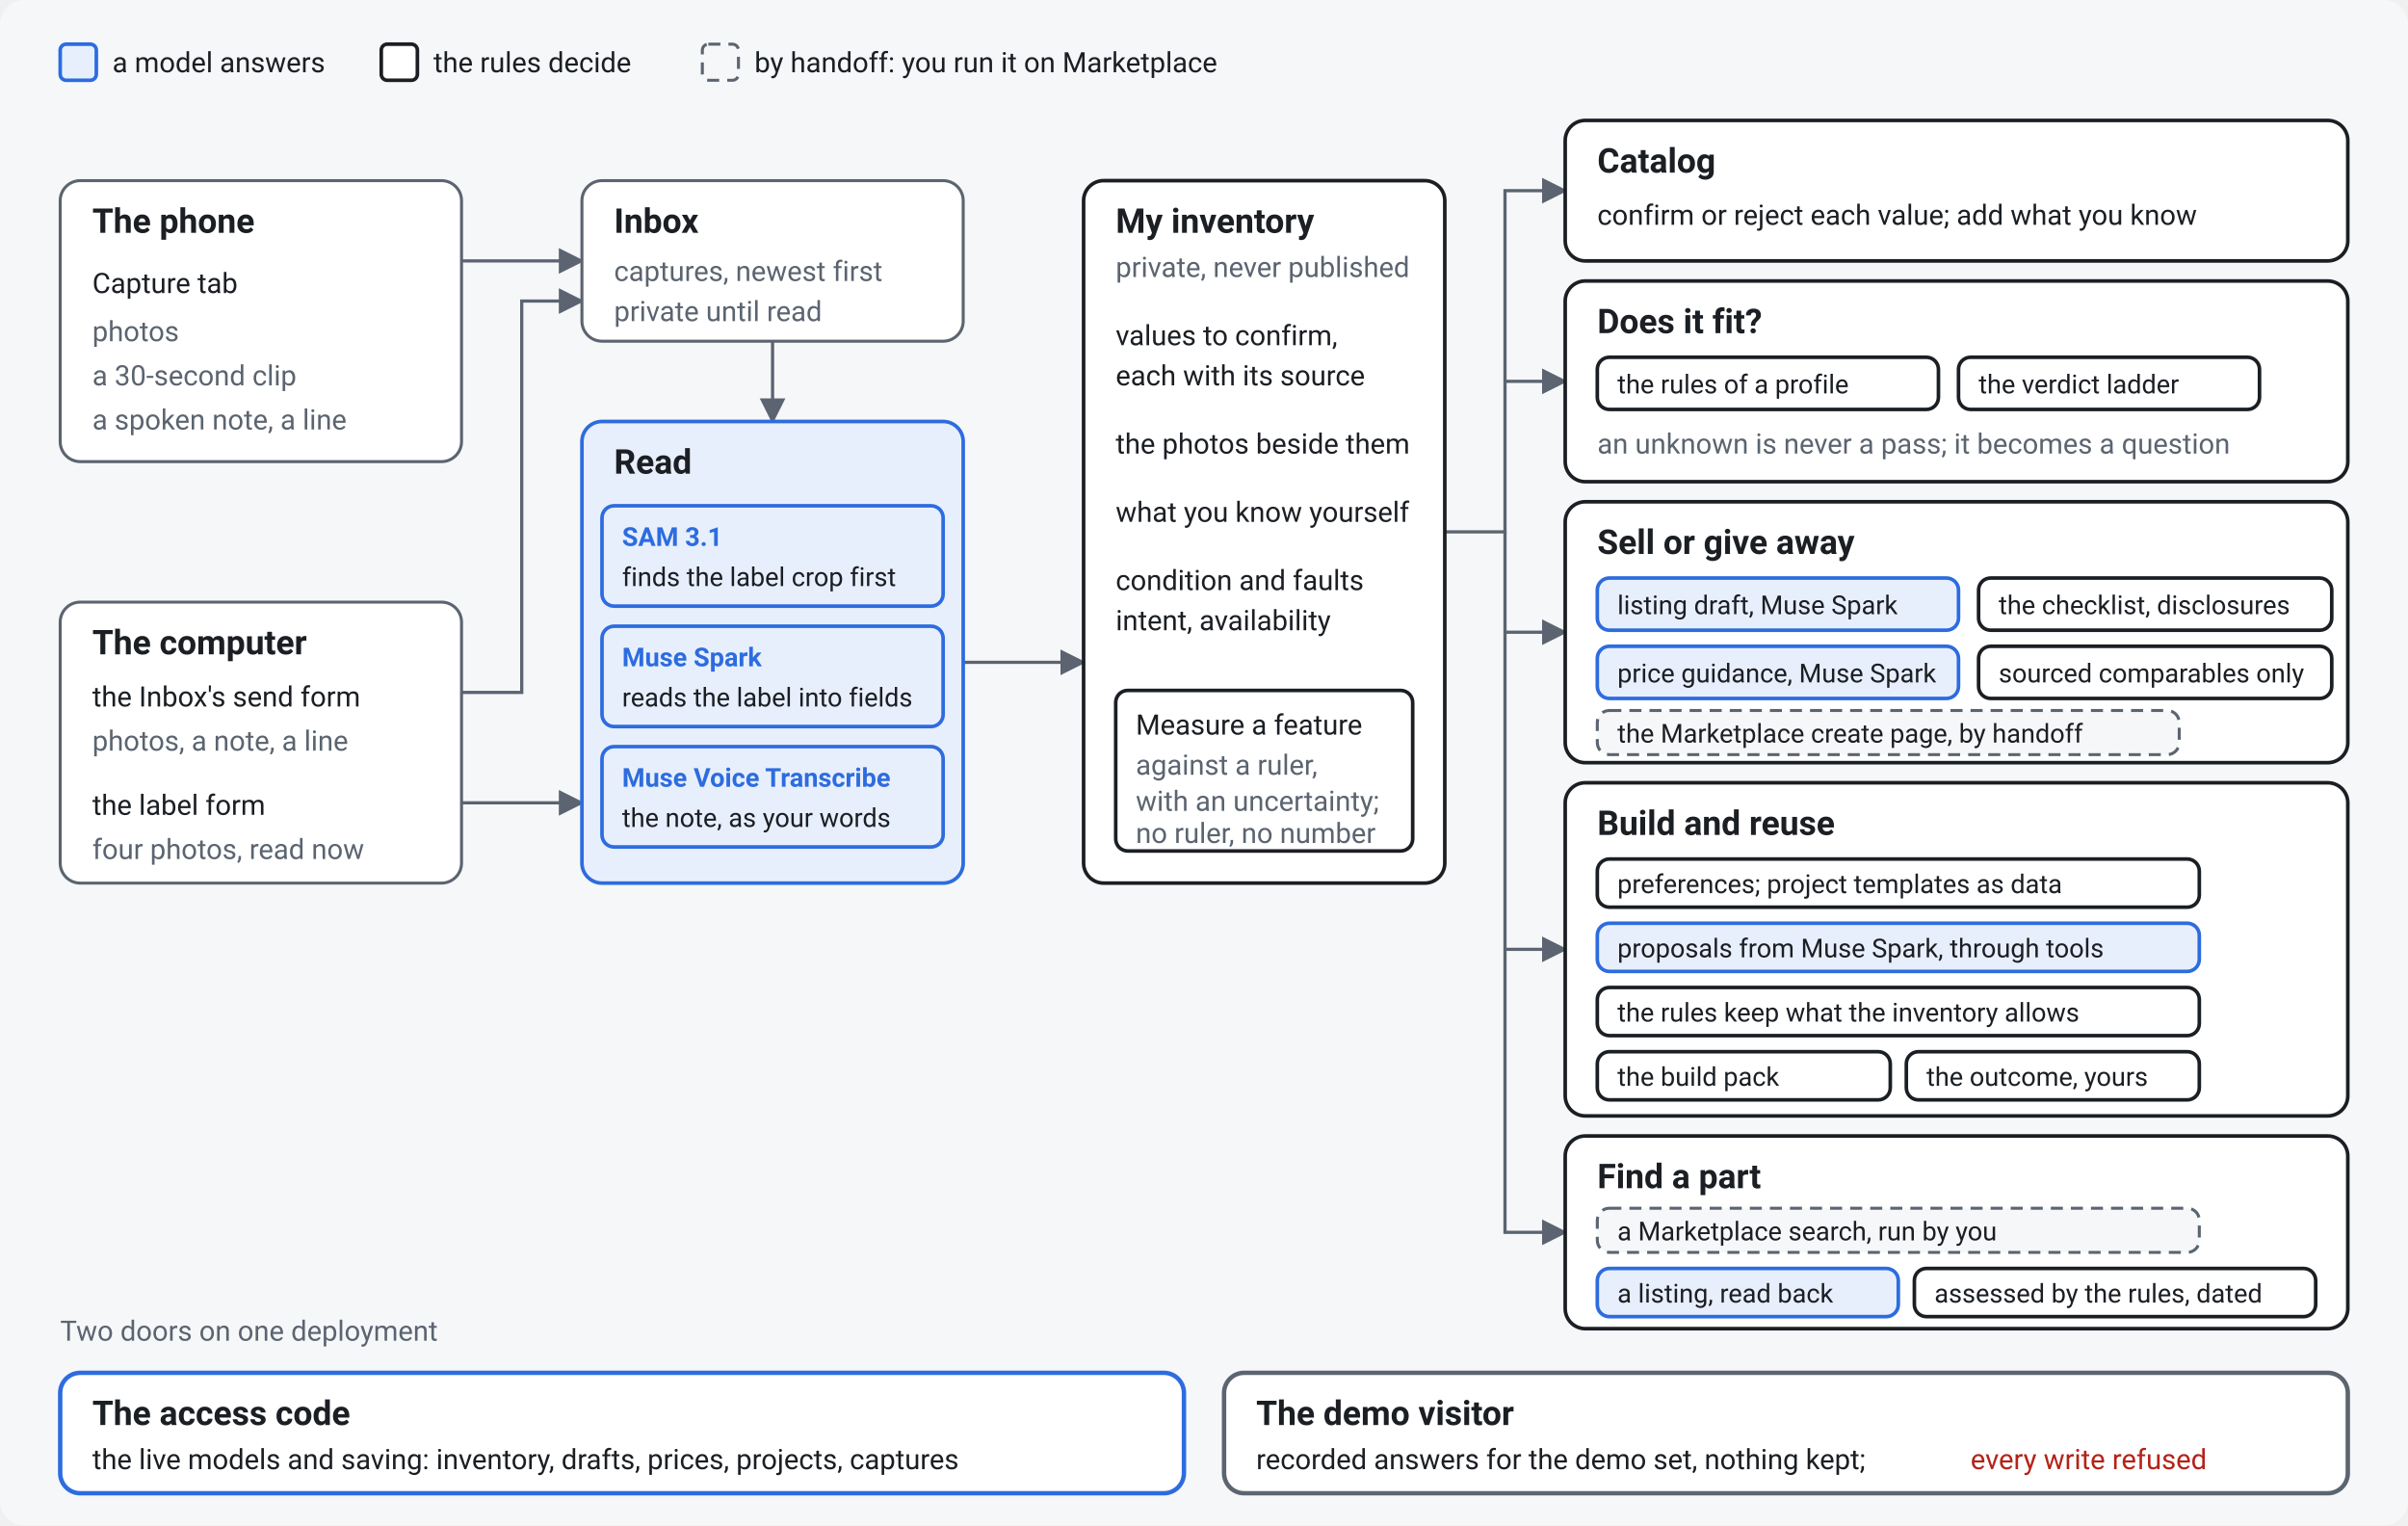
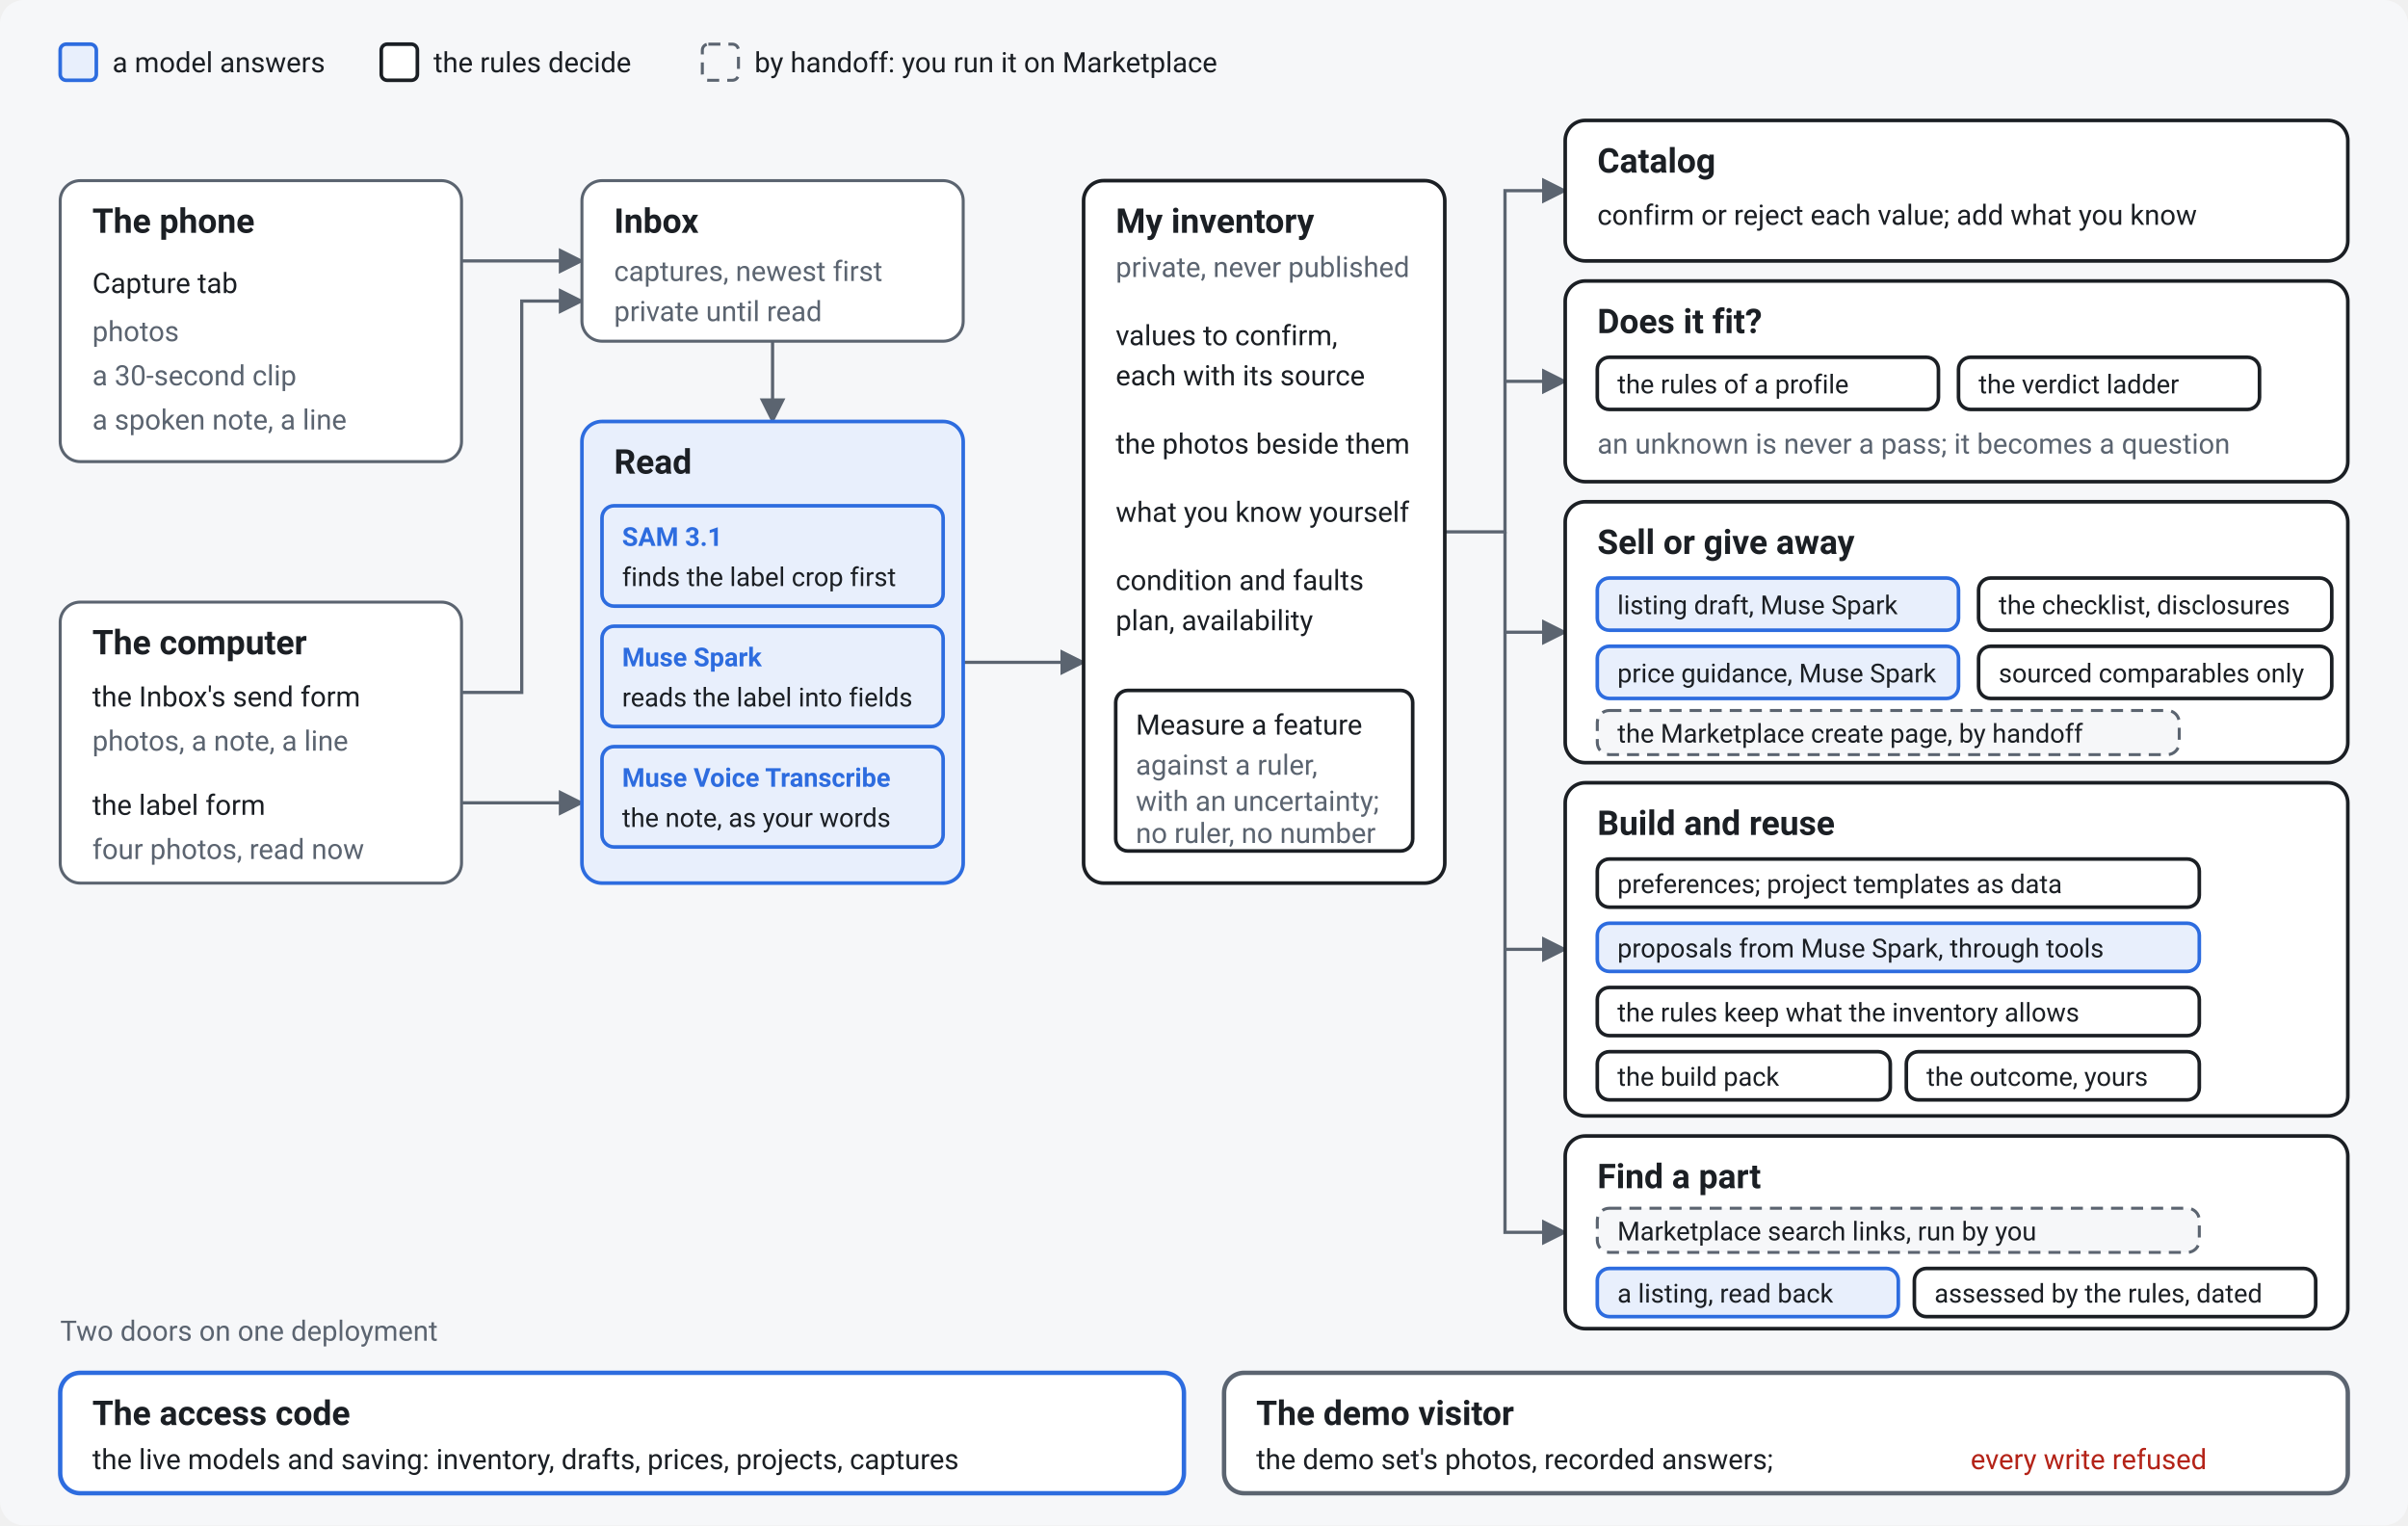
<svg xmlns="http://www.w3.org/2000/svg" viewBox="0 0 1200 760" width="100%" role="img" aria-labelledby="fl-title fl-desc" font-family="system-ui, -apple-system, 'Segoe UI', Roboto, sans-serif">
  <style>
    .fl-bg { fill: #f6f7f9; }
    .fl-box { fill: #ffffff; stroke: #5b6470; stroke-width: 1.5; }
    .fl-rules { fill: #ffffff; stroke: #1b1f24; stroke-width: 1.8; }
    .fl-model { fill: #e8effc; stroke: #2d6cdf; stroke-width: 1.8; }
    .fl-hand { fill: #f6f7f9; stroke: #5b6470; stroke-width: 1.5; stroke-dasharray: 6 4; }
    .fl-door-live { fill: #ffffff; stroke: #2d6cdf; stroke-width: 2.2; }
    .fl-door-demo { fill: #ffffff; stroke: #5b6470; stroke-width: 2.2; }
    .fl-t { fill: #1b1f24; font-size: 17px; font-weight: 600; }
    .fl-s { fill: #1b1f24; font-size: 14px; }
    .fl-m { fill: #5b6470; font-size: 14px; }
    .fl-b { fill: #2d6cdf; font-size: 13px; font-weight: 600; }
    .fl-p { fill: #1b1f24; font-size: 13px; }
    .fl-e { fill: #b42318; font-size: 14px; }
    .fl-arrow { fill: none; stroke: #5b6470; stroke-width: 1.6; }
    a:hover .fl-box, a:hover .fl-rules, a:hover .fl-model, a:hover .fl-hand { stroke: #2d6cdf; stroke-width: 2.6; }
    a:hover .fl-t, a:hover .fl-s { fill: #2d6cdf; }
    a:hover .fl-t { text-decoration: underline; }
  </style>
  <defs>
    <marker id="fl-head" viewBox="0 0 10 10" refX="9" refY="5" markerWidth="8" markerHeight="8" orient="auto-start-reverse">
      <path d="M 0 0 L 10 5 L 0 10 z" fill="#5b6470" />
    </marker>
  </defs>
  <rect class="fl-bg" x="0" y="0" width="1200" height="760" rx="12" />
  <rect class="fl-model" x="30" y="22" width="18" height="18" rx="3" />
  <text class="fl-s" x="56" y="36">a model answers</text>
  <rect class="fl-rules" x="190" y="22" width="18" height="18" rx="3" />
  <text class="fl-s" x="216" y="36">the rules decide</text>
  <rect class="fl-hand" x="350" y="22" width="18" height="18" rx="3" />
  <text class="fl-s" x="376" y="36">by handoff: you run it on Marketplace</text>
  <g class="fl-arrow" marker-end="url(#fl-head)">
    <path d="M 230 130 H 290" />
    <path d="M 230 345 H 260 V 150 H 290" />
    <path d="M 230 400 H 290" />
    <path d="M 385 170 V 210" />
    <path d="M 480 330 H 540" />
    <path d="M 720 265 H 750 V 95 H 780" />
    <path d="M 750 190 H 780" />
    <path d="M 750 315 H 780" />
    <path d="M 750 473 H 780" />
    <path d="M 750 265 V 614 H 780" />
  </g>
  <a href="../../guides/android/">
    <rect class="fl-box" x="30" y="90" width="200" height="140" rx="10" />
    <text class="fl-t" x="46" y="116">The phone</text>
  </a>
  <a href="../../guides/capture/">
    <text class="fl-s" x="46" y="146">Capture tab</text>
    <text class="fl-m" x="46" y="170">photos</text>
    <text class="fl-m" x="46" y="192">a 30-second clip</text>
    <text class="fl-m" x="46" y="214">a spoken note, a line</text>
  </a>
  <rect class="fl-box" x="30" y="300" width="200" height="140" rx="10" />
  <text class="fl-t" x="46" y="326">The computer</text>
  <a href="../../guides/capture/#in-the-inbox">
    <text class="fl-s" x="46" y="352">the Inbox's send form</text>
  </a>
  <text class="fl-m" x="46" y="374">photos, a note, a line</text>
-   <a href="../../guides/seller/#the-first-steps">
+   <a href="../../guides/seller/#before-the-draft">
    <text class="fl-s" x="46" y="406">the label form</text>
  </a>
  <text class="fl-m" x="46" y="428">four photos, read now</text>
  <a href="../../guides/capture/#in-the-inbox">
    <rect class="fl-box" x="290" y="90" width="190" height="80" rx="10" />
    <text class="fl-t" x="306" y="116">Inbox</text>
    <text class="fl-m" x="306" y="140">captures, newest first</text>
    <text class="fl-m" x="306" y="160">private until read</text>
  </a>
  <rect class="fl-model" x="290" y="210" width="190" height="230" rx="10" />
  <text class="fl-t" x="306" y="236">Read</text>
  <a href="../../models/sam-3-1/">
    <rect class="fl-model" x="300" y="252" width="170" height="50" rx="6" />
    <text class="fl-b" x="310" y="272">SAM 3.1</text>
    <text class="fl-p" x="310" y="292">finds the label crop first</text>
  </a>
  <a href="../../models/muse-spark/">
    <rect class="fl-model" x="300" y="312" width="170" height="50" rx="6" />
    <text class="fl-b" x="310" y="332">Muse Spark</text>
    <text class="fl-p" x="310" y="352">reads the label into fields</text>
  </a>
  <a href="../../models/muse-voice-transcribe/">
    <rect class="fl-model" x="300" y="372" width="170" height="50" rx="6" />
    <text class="fl-b" x="310" y="392">Muse Voice Transcribe</text>
    <text class="fl-p" x="310" y="412">the note, as your words</text>
  </a>
  <a href="../../guides/inventory/">
    <rect class="fl-rules" x="540" y="90" width="180" height="350" rx="10" />
    <text class="fl-t" x="556" y="116">My inventory</text>
    <text class="fl-m" x="556" y="138">private, never published</text>
    <text class="fl-s" x="556" y="172">values to confirm,</text>
    <text class="fl-s" x="556" y="192">each with its source</text>
    <text class="fl-s" x="556" y="226">the photos beside them</text>
    <text class="fl-s" x="556" y="260">what you know yourself</text>
    <text class="fl-s" x="556" y="294">condition and faults</text>
-     <text class="fl-s" x="556" y="314">intent, availability</text>
+     <text class="fl-s" x="556" y="314">plan, availability</text>
  </a>
  <a href="../../guides/measure/">
    <rect class="fl-rules" x="556" y="344" width="148" height="80" rx="6" />
    <text class="fl-s" x="566" y="366">Measure a feature</text>
    <text class="fl-m" x="566" y="386">against a ruler,</text>
    <text class="fl-m" x="566" y="404">with an uncertainty;</text>
    <text class="fl-m" x="566" y="420">no ruler, no number</text>
  </a>
  <a href="../../guides/inventory/">
    <rect class="fl-rules" x="780" y="60" width="390" height="70" rx="10" />
    <text class="fl-t" x="796" y="86">Catalog</text>
    <text class="fl-s" x="796" y="112">confirm or reject each value; add what you know</text>
  </a>
  <a href="../../guides/match/">
    <rect class="fl-rules" x="780" y="140" width="390" height="100" rx="10" />
    <text class="fl-t" x="796" y="166">Does it fit?</text>
    <text class="fl-m" x="796" y="226">an unknown is never a pass; it becomes a question</text>
  </a>
  <a href="../../concepts/profiles/">
    <rect class="fl-rules" x="796" y="178" width="170" height="26" rx="6" />
    <text class="fl-p" x="806" y="196">the rules of a profile</text>
  </a>
  <a href="../../concepts/verdicts/">
    <rect class="fl-rules" x="976" y="178" width="150" height="26" rx="6" />
    <text class="fl-p" x="986" y="196">the verdict ladder</text>
  </a>
  <a href="../../guides/seller/">
    <rect class="fl-rules" x="780" y="250" width="390" height="130" rx="10" />
    <text class="fl-t" x="796" y="276">Sell or give away</text>
  </a>
  <a href="../../guides/seller/">
    <rect class="fl-model" x="796" y="288" width="180" height="26" rx="6" />
    <text class="fl-p" x="806" y="306">listing draft, Muse Spark</text>
    <rect class="fl-rules" x="986" y="288" width="176" height="26" rx="6" />
    <text class="fl-p" x="996" y="306">the checklist, disclosures</text>
  </a>
  <a href="../../guides/value/">
    <rect class="fl-model" x="796" y="322" width="180" height="26" rx="6" />
    <text class="fl-p" x="806" y="340">price guidance, Muse Spark</text>
    <rect class="fl-rules" x="986" y="322" width="176" height="26" rx="6" />
    <text class="fl-p" x="996" y="340">sourced comparables only</text>
  </a>
  <a href="../../guides/marketplace/">
    <rect class="fl-hand" x="796" y="354" width="290" height="22" rx="6" />
    <text class="fl-p" x="806" y="370">the Marketplace create page, by handoff</text>
  </a>
  <a href="../../guides/reuse/">
    <rect class="fl-rules" x="780" y="390" width="390" height="166" rx="10" />
    <text class="fl-t" x="796" y="416">Build and reuse</text>
    <rect class="fl-rules" x="796" y="428" width="300" height="24" rx="6" />
    <text class="fl-p" x="806" y="445">preferences; project templates as data</text>
  </a>
  <a href="../../reference/agent-tools/">
    <rect class="fl-model" x="796" y="460" width="300" height="24" rx="6" />
    <text class="fl-p" x="806" y="477">proposals from Muse Spark, through tools</text>
  </a>
  <a href="../../guides/reuse/">
    <rect class="fl-rules" x="796" y="492" width="300" height="24" rx="6" />
    <text class="fl-p" x="806" y="509">the rules keep what the inventory allows</text>
    <rect class="fl-rules" x="796" y="524" width="146" height="24" rx="6" />
    <text class="fl-p" x="806" y="541">the build pack</text>
    <rect class="fl-rules" x="950" y="524" width="146" height="24" rx="6" />
    <text class="fl-p" x="960" y="541">the outcome, yours</text>
  </a>
  <a href="../../guides/search/">
    <rect class="fl-rules" x="780" y="566" width="390" height="96" rx="10" />
    <text class="fl-t" x="796" y="592">Find a part</text>
  </a>
  <a href="../../guides/marketplace/">
    <rect class="fl-hand" x="796" y="602" width="300" height="22" rx="6" />
-     <text class="fl-p" x="806" y="618">a Marketplace search, run by you</text>
+     <text class="fl-p" x="806" y="618">Marketplace search links, run by you</text>
  </a>
  <a href="../../guides/search/">
    <rect class="fl-model" x="796" y="632" width="150" height="24" rx="6" />
    <text class="fl-p" x="806" y="649">a listing, read back</text>
    <rect class="fl-rules" x="954" y="632" width="200" height="24" rx="6" />
    <text class="fl-p" x="964" y="649">assessed by the rules, dated</text>
  </a>
  <a href="../../operations/demo-access/">
    <rect class="fl-door-live" x="30" y="684" width="560" height="60" rx="10" />
    <text class="fl-t" x="46" y="710">The access code</text>
    <text class="fl-s" x="46" y="732">the live models and saving: inventory, drafts, prices, projects, captures</text>
  </a>
  <a href="../../operations/demo-access/">
    <rect class="fl-door-demo" x="610" y="684" width="560" height="60" rx="10" />
    <text class="fl-t" x="626" y="710">The demo visitor</text>
-     <text class="fl-s" x="626" y="732">recorded answers for the demo set, nothing kept;</text>
+     <text class="fl-s" x="626" y="732">the demo set's photos, recorded answers;</text>
    <text class="fl-e" x="982" y="732">every write refused</text>
  </a>
  <text class="fl-m" x="30" y="668">Two doors on one deployment</text>
</svg>
